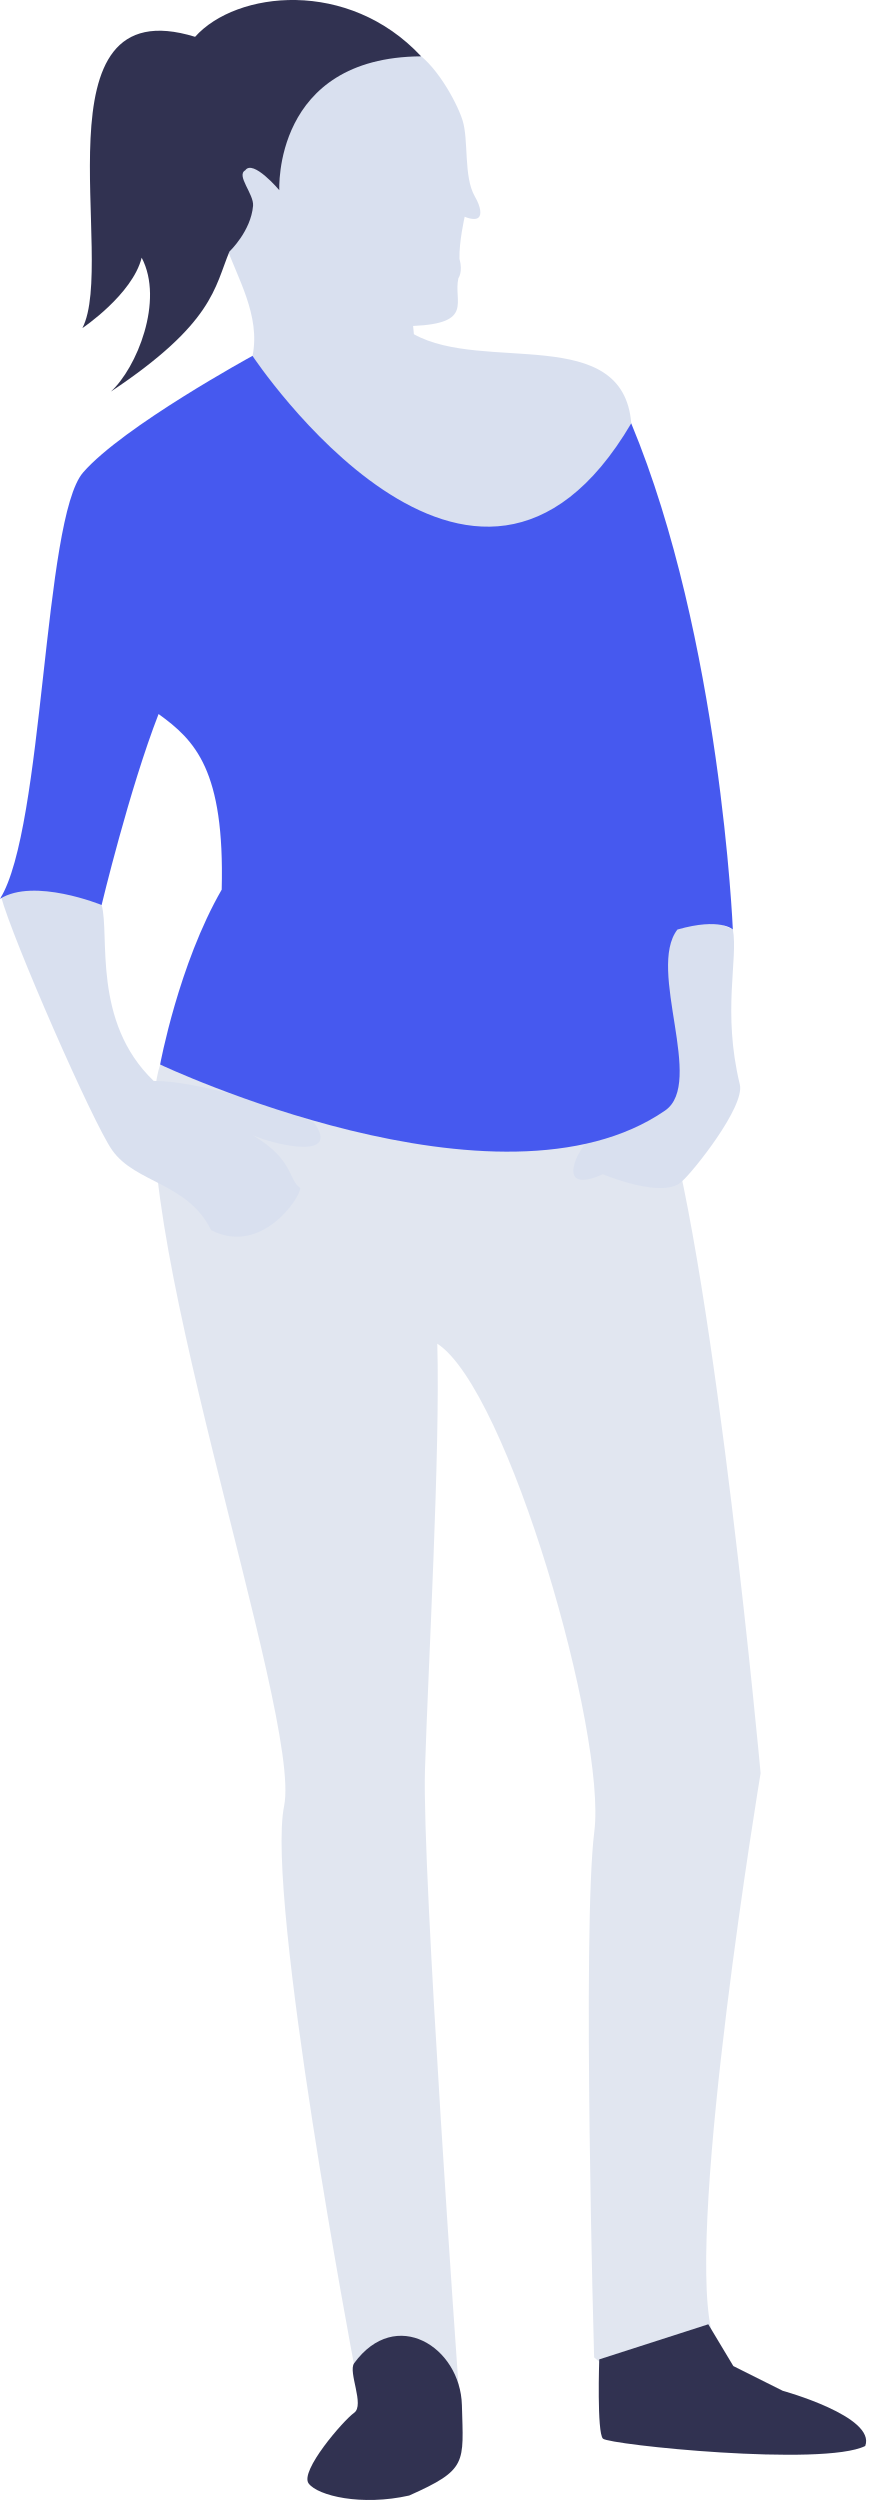
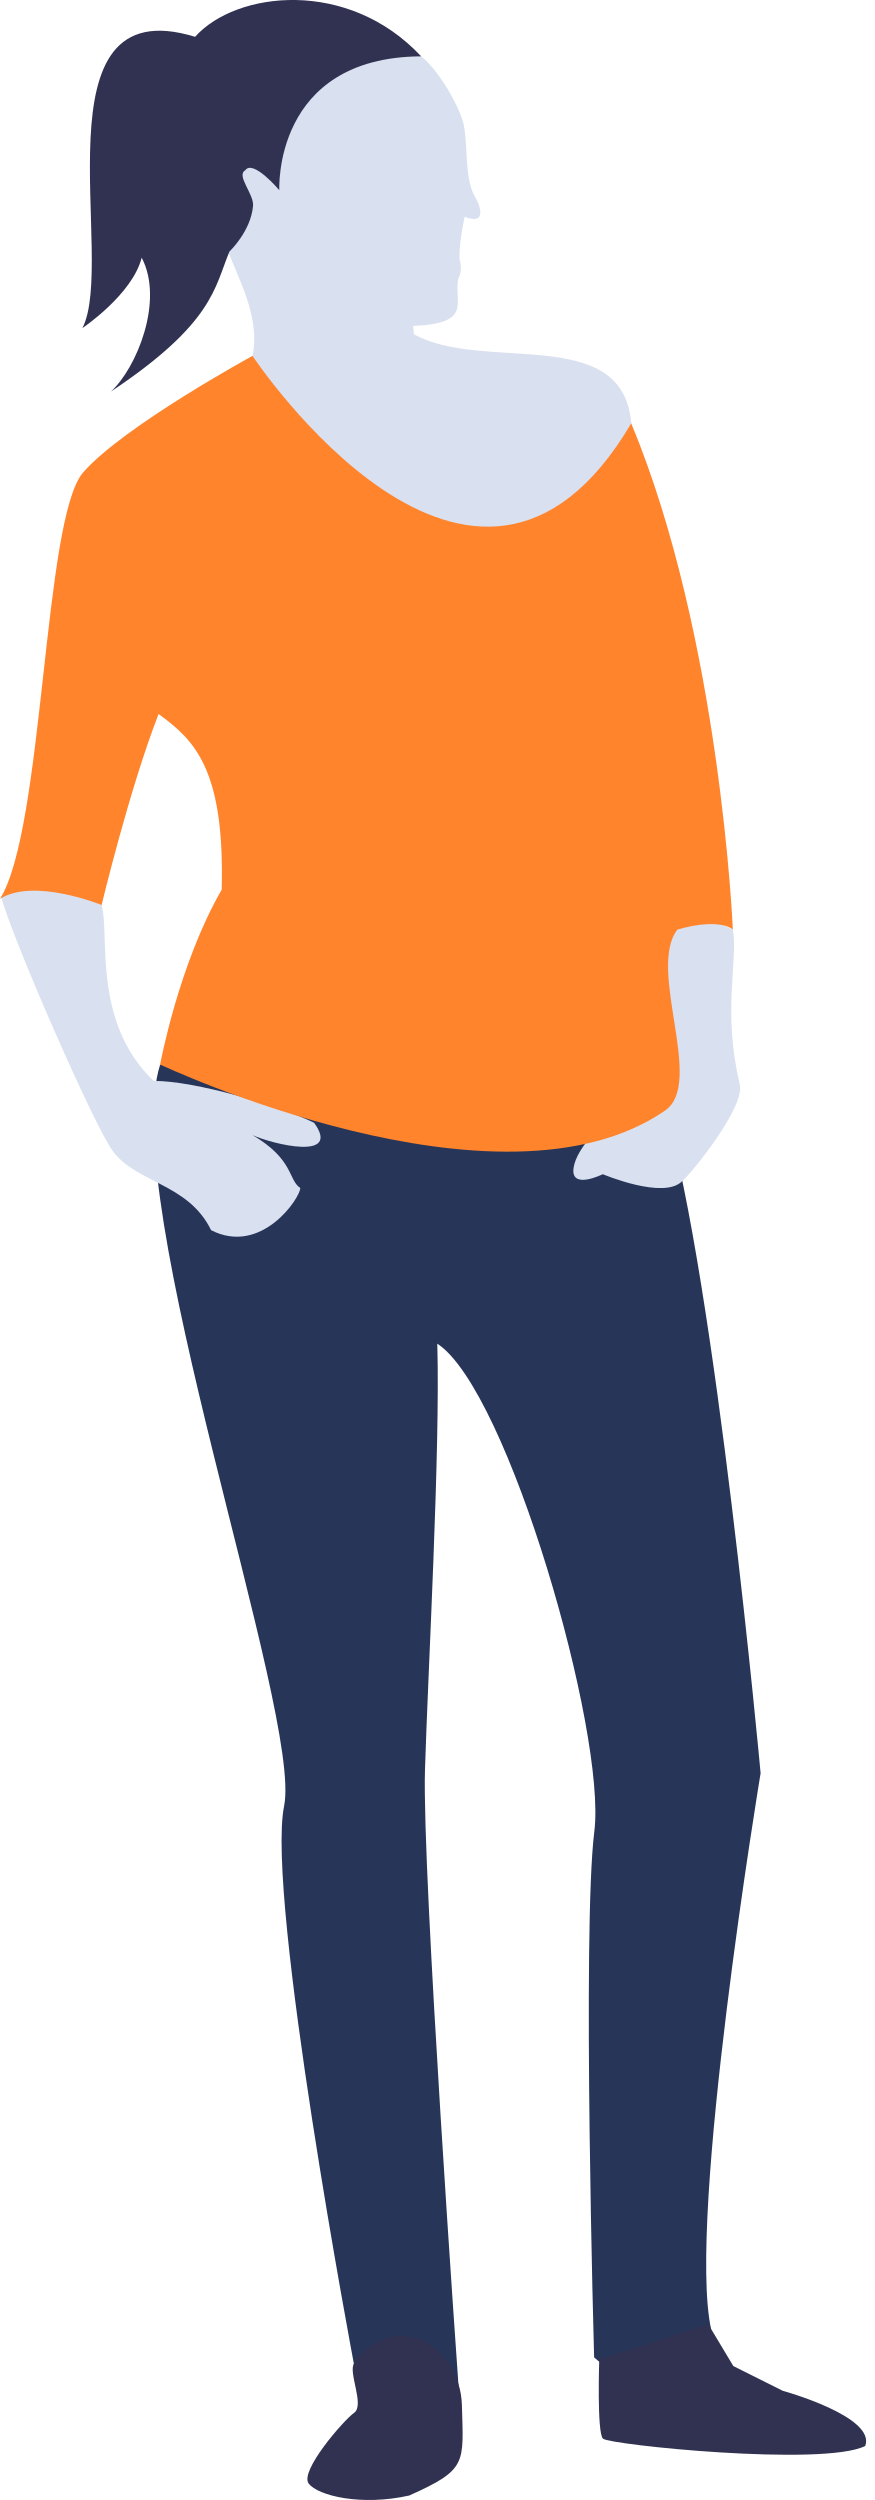
<svg xmlns="http://www.w3.org/2000/svg" xmlns:xlink="http://www.w3.org/1999/xlink" width="84" height="240" viewBox="0 0 84 240" version="1.1">
-   <g id="Canvas" transform="translate(-9778 50)">
+   <g id="Canvas" transform="translate(-9776 17)">
    <g id="Group">
      <g id="Vector">
-         <use xlink:href="#path0_fill" transform="translate(9792.75 52.1936)" fill="#E1E6F0" />
+         <use xlink:href="#path0_fill" transform="translate(9790.75 85.1936)" fill="#273559" />
      </g>
      <g id="Vector">
-         <use xlink:href="#path1_fill" transform="translate(9833.04 36.8058)" fill="#D9E0EF" />
+         <use xlink:href="#path1_fill" transform="translate(9831.04 69.8058)" fill="#D9E0EF" />
      </g>
      <g id="Vector">
-         <use xlink:href="#path2_fill" transform="translate(9799.03 -49.3963)" fill="#D9E0EF" />
+         <use xlink:href="#path2_fill" transform="translate(9797.03 -16.3963)" fill="#D9E0EF" />
      </g>
      <g id="Vector">
-         <use xlink:href="#path3_fill" transform="translate(9778.09 34.0777)" fill="#D9E0EF" />
+         <use xlink:href="#path3_fill" transform="translate(9776.09 67.0777)" fill="#D9E0EF" />
      </g>
      <g id="Vector">
-         <use xlink:href="#path4_fill" transform="translate(9778 -15.8373)" fill="#4659EF" />
+         <use xlink:href="#path4_fill" transform="translate(9776 17.1627)" fill="#FF842B" />
      </g>
      <g id="Vector">
-         <use xlink:href="#path5_fill" transform="translate(9785.91 -50.0007)" fill="#313251" />
+         <use xlink:href="#path5_fill" transform="translate(9783.91 -17.0007)" fill="#313251" />
      </g>
      <g id="Vector">
-         <use xlink:href="#path6_fill" transform="translate(9807.51 174.236)" fill="#313251" />
+         <use xlink:href="#path6_fill" transform="translate(9805.51 207.236)" fill="#313251" />
      </g>
      <g id="Vector">
-         <use xlink:href="#path7_fill" transform="translate(9835.48 173.131)" fill="#313251" />
+         <use xlink:href="#path7_fill" transform="translate(9833.48 206.131)" fill="#313251" />
      </g>
    </g>
  </g>
  <defs>
    <path id="path0_fill" d="M 0.626 0C 0.626 0 33.733 8.246 49.104 4.418C 53.922 20.571 58.268 68.031 58.268 68.031C 58.268 68.031 51.16 110.836 53.524 121.439C 49.386 130.863 42.285 124.113 42.285 124.113C 42.285 124.113 41.123 83.051 42.305 73.627C 43.488 64.202 34.028 31.218 27.23 26.8C 27.525 37.108 26.343 58.018 26.047 67.737C 25.752 77.455 29.264 126.794 29.264 126.794L 19.248 124.871C 19.248 124.871 10.75 79.929 12.524 71.182C 14.297 62.435 -3.513 12.958 0.626 0Z" />
    <path id="path1_fill" d="M 15.317 2.43C 15.834 5.301 14.283 10.278 15.982 17.302C 16.5 19.437 11.445 25.725 10.469 26.564C 8.74 28.42 2.828 25.917 2.828 25.917C 2.828 25.917 -0.276 27.463 0.02 25.328C 0.315 23.192 3.331 20.645 3.331 20.645C 3.331 20.645 7.36 15.381 9.06 14.763C 6.917 12.068 8.498 6.371 8.498 6.371L 9.775 3.59505e-06L 15.317 2.43Z" />
    <path id="path2_fill" d="M 0.613 22.84C 1.74 26.055 3.999 29.678 3.213 33.559C -0.437 42.88 41.996 69.651 39.572 40.038C 38.789 30.422 25.398 35.208 18.703 31.483L 18.629 30.688C 24.497 30.437 22.472 28.361 22.974 26.108C 22.974 26.108 23.431 25.503 23.078 24.238C 23.033 22.589 23.58 20.203 23.58 20.203C 23.58 20.203 24.527 20.635 24.92 20.272C 25.186 20.026 25.173 19.323 24.541 18.23C 23.462 16.345 23.977 12.829 23.369 10.929C 22.76 9.029 20.639 5.32 18.6 4.253C 15.895 1.794 8.386 0 8.386 0L 2.474 9.719L 0.257 17.081C 0.257 17.081 -0.514 19.625 0.613 22.84Z" />
    <path id="path3_fill" d="M 9.669 2.802C 10.467 5.673 8.723 14.008 14.664 19.692C 18.611 19.662 26.814 22.092 30.065 23.712C 32.726 27.393 26.075 25.773 24.153 24.89C 28.144 27.246 27.553 29.175 28.735 29.97C 28.735 30.927 24.996 36.493 20.177 34.019C 17.946 29.455 12.92 29.528 10.674 26.333C 8.812 23.682 1.109 6.085 0 1.962C 6.799 -2.898 9.669 2.802 9.669 2.802Z" />
    <path id="path4_fill" d="M 24.239 0C 24.239 0 45.522 32.101 60.598 6.479C 69.17 27.095 70.353 55.073 70.353 55.073C 70.353 55.073 69.17 53.895 65.032 55.073C 62.076 58.901 67.692 69.798 63.849 72.449C 47.932 83.427 15.371 68.031 15.371 68.031C 15.371 68.031 17.145 58.415 21.283 51.244C 21.579 39.758 18.726 36.916 15.223 34.384C 12.415 41.599 9.755 52.717 9.755 52.717C 9.755 52.717 3.252 50.066 0 52.128C 4.242 45.354 4.138 15.609 7.981 11.191C 11.824 6.774 24.239 0 24.239 0Z" />
    <path id="path5_fill" d="M 14.115 24.15C 14.115 24.15 16.177 22.205 16.384 19.755C 16.479 18.638 14.735 16.845 15.633 16.351C 16.384 15.262 18.904 18.26 18.904 18.26C 18.904 18.26 18.256 5.498 32.519 5.409C 25.532 -2.089 14.765 -0.883 10.819 3.535C -4.848 -1.281 3.325 25.034 0 31.498C 0 31.498 4.803 28.273 5.69 24.739C 7.863 28.862 5.203 35.341 2.734 37.594C 12.592 31.027 12.681 27.596 14.115 24.15Z" />
    <path id="path6_fill" d="M 4.487 2.636C 3.881 3.476 5.521 6.657 4.487 7.393C 3.452 8.129 -0.765 13.003 0.122 14.181C 1.008 15.36 5.192 16.366 9.773 15.335C 15.39 12.832 14.98 12.252 14.833 6.657C 14.685 1.061 8.477 -2.841 4.487 2.636Z" />
    <path id="path7_fill" d="M 0.047 3.369C 0.047 3.369 -0.19 10.389 0.401 10.978C 0.992 11.567 21.562 13.687 25.581 11.684C 26.645 8.858 17.661 6.384 17.661 6.384L 12.919 4.011L 10.515 -1.01243e-05" />
  </defs>
</svg>
